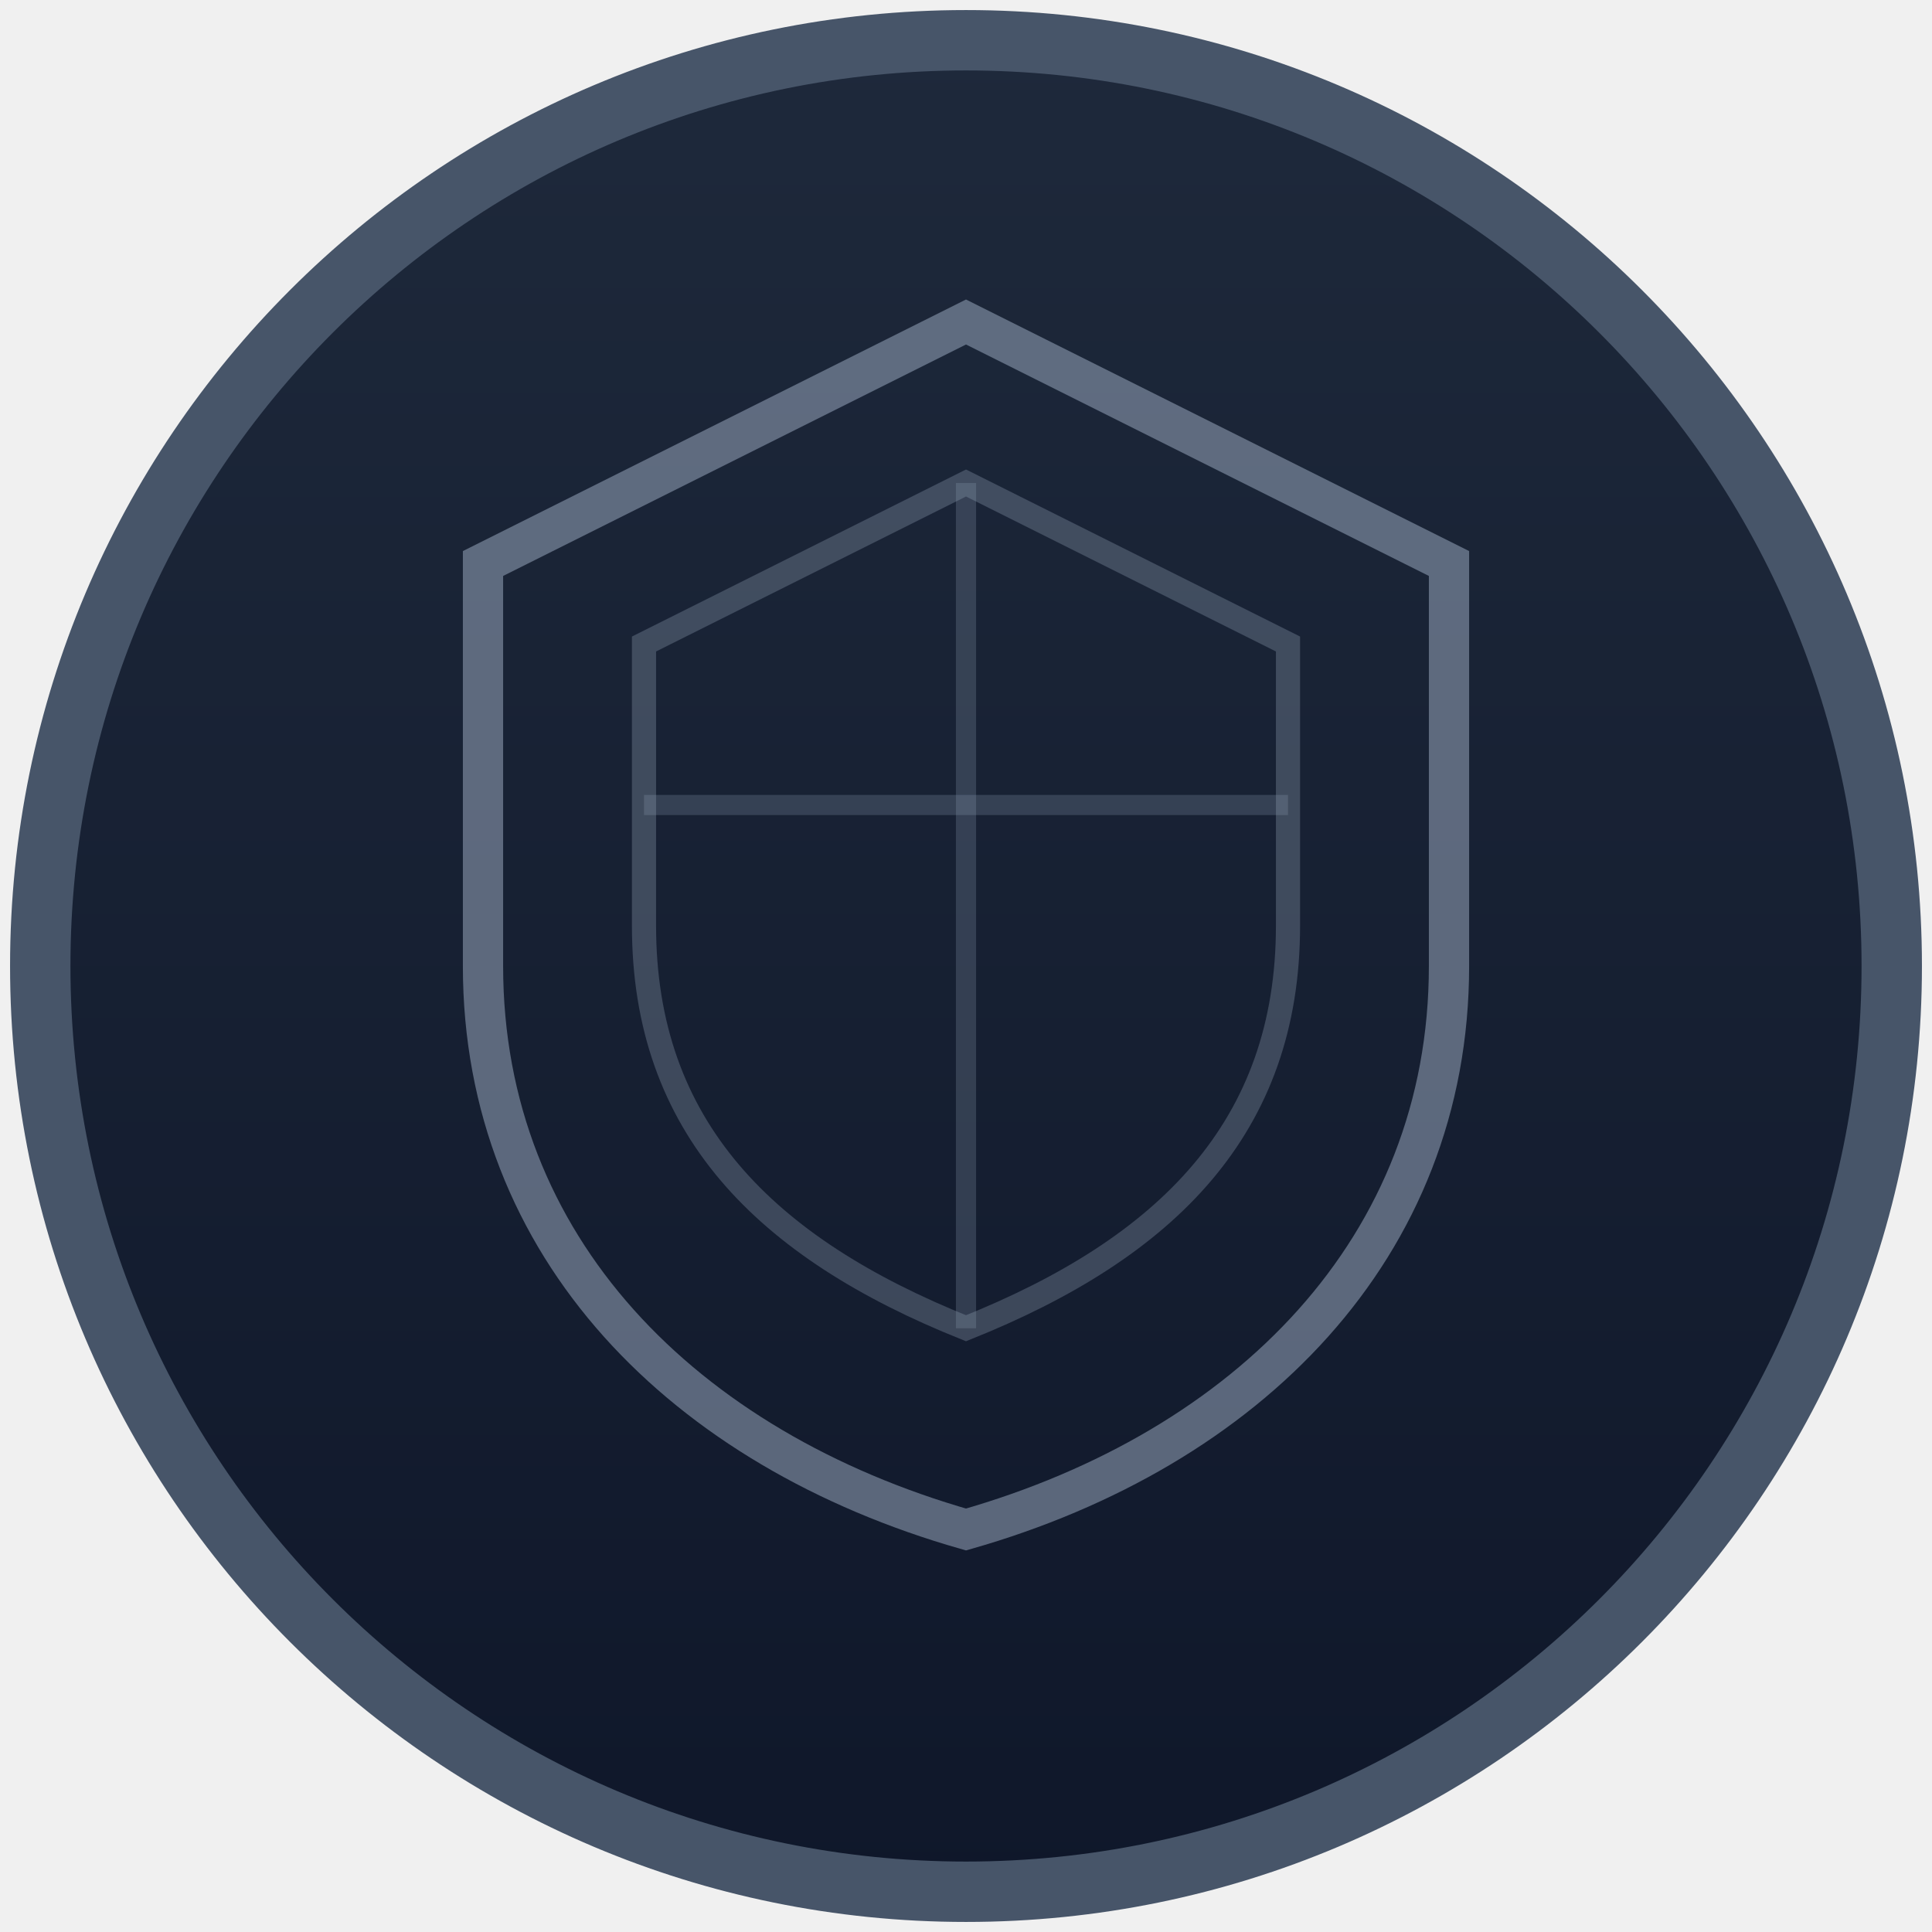
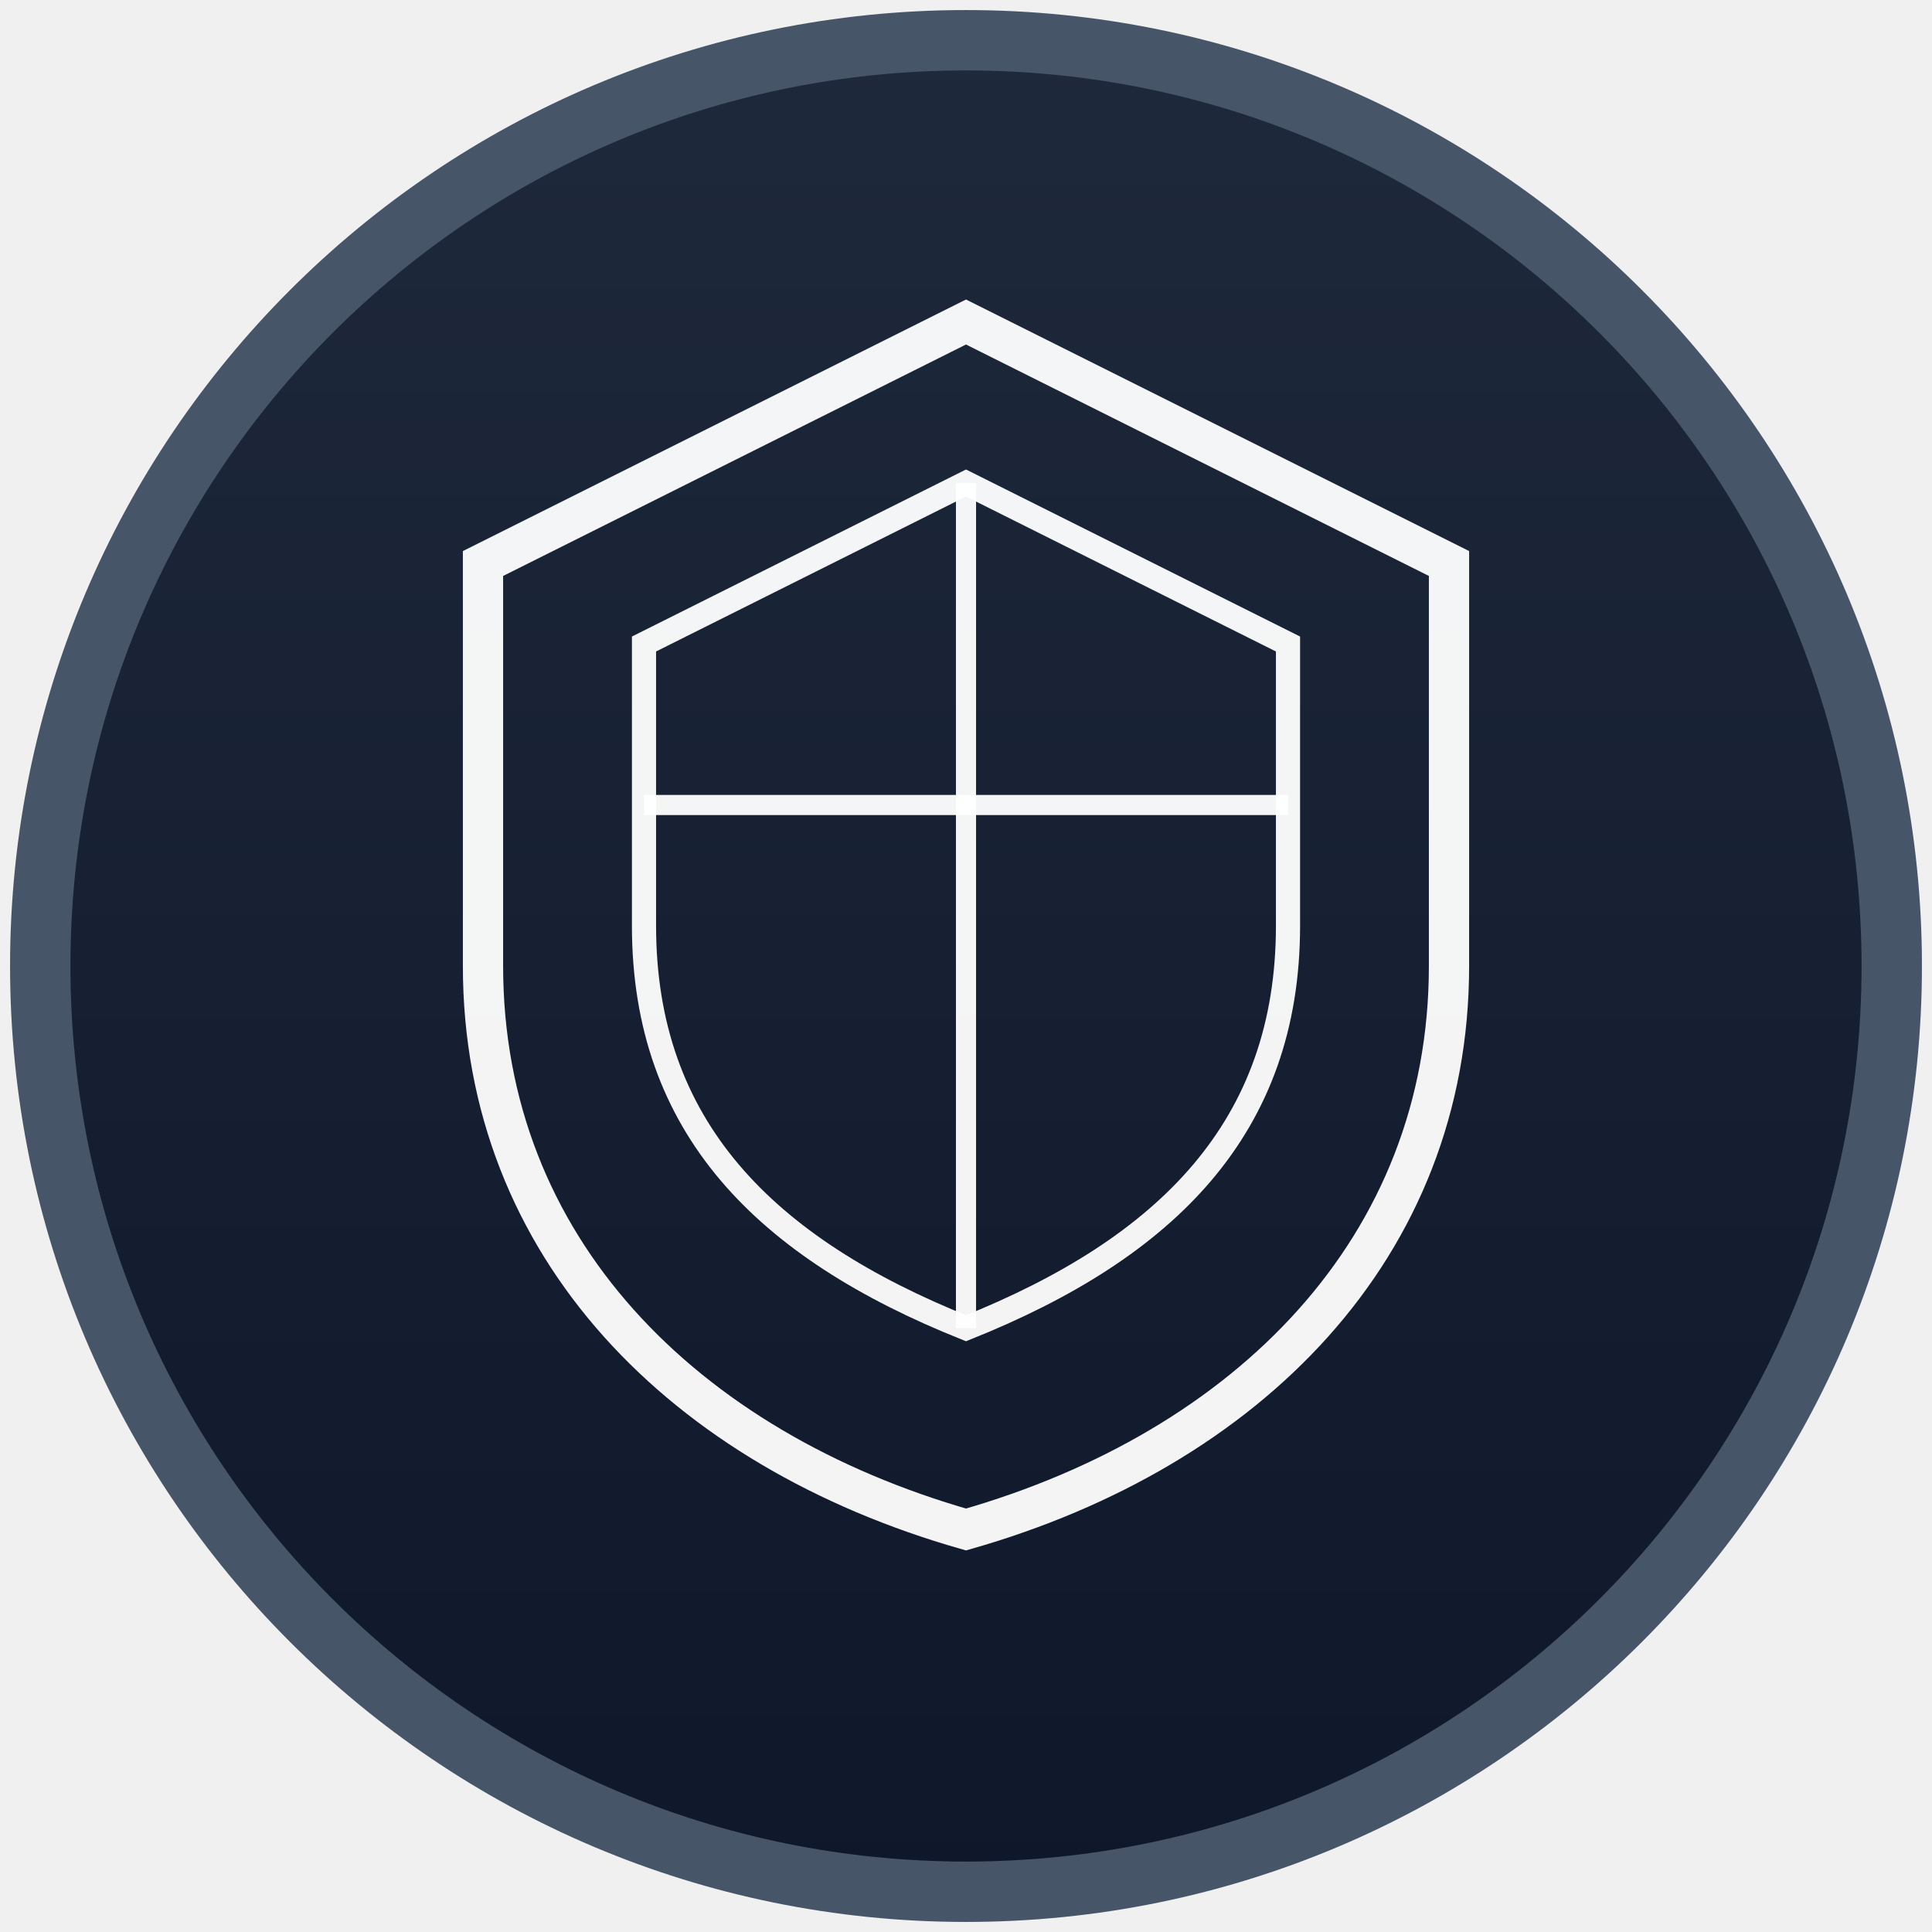
<svg xmlns="http://www.w3.org/2000/svg" viewBox="0 0 48 48">
  <defs>
    <linearGradient id="at1" x1="50%" y1="0%" x2="50%" y2="100%">
      <stop offset="0%" stop-color="#1e293b" />
      <stop offset="100%" stop-color="#0f172a" />
    </linearGradient>
  </defs>
  <circle cx="24" cy="24" r="23" fill="url(#at1)" stroke="#475569" stroke-width="1.5" />
-   <path d="M24 8l-12 6v10c0 7 5 12 12 14 7-2 12-7 12-14V14z" stroke="#94a3b8" stroke-width="1" fill="none" opacity="0.56" />
-   <path d="M24 12l-8 4v7c0 5 3 8 8 10 5-2 8-5 8-10v-7z" stroke="#94a3b8" stroke-width="0.6" fill="none" opacity="0.32" />
-   <line x1="24" y1="12" x2="24" y2="33" stroke="#94a3b8" stroke-width="0.5" opacity="0.24" />
-   <line x1="16" y1="20" x2="32" y2="20" stroke="#94a3b8" stroke-width="0.5" opacity="0.24" />
+   <path d="M24 8l-12 6v10c0 7 5 12 12 14 7-2 12-7 12-14V14z" stroke="#ffffff" stroke-width="1" fill="none" opacity="0.95" />
+   <path d="M24 12l-8 4v7c0 5 3 8 8 10 5-2 8-5 8-10v-7z" stroke="#ffffff" stroke-width="0.6" fill="none" opacity="0.95" />
+   <line x1="24" y1="12" x2="24" y2="33" stroke="#ffffff" stroke-width="0.5" opacity="0.95" />
+   <line x1="16" y1="20" x2="32" y2="20" stroke="#ffffff" stroke-width="0.5" opacity="0.95" />
</svg>
